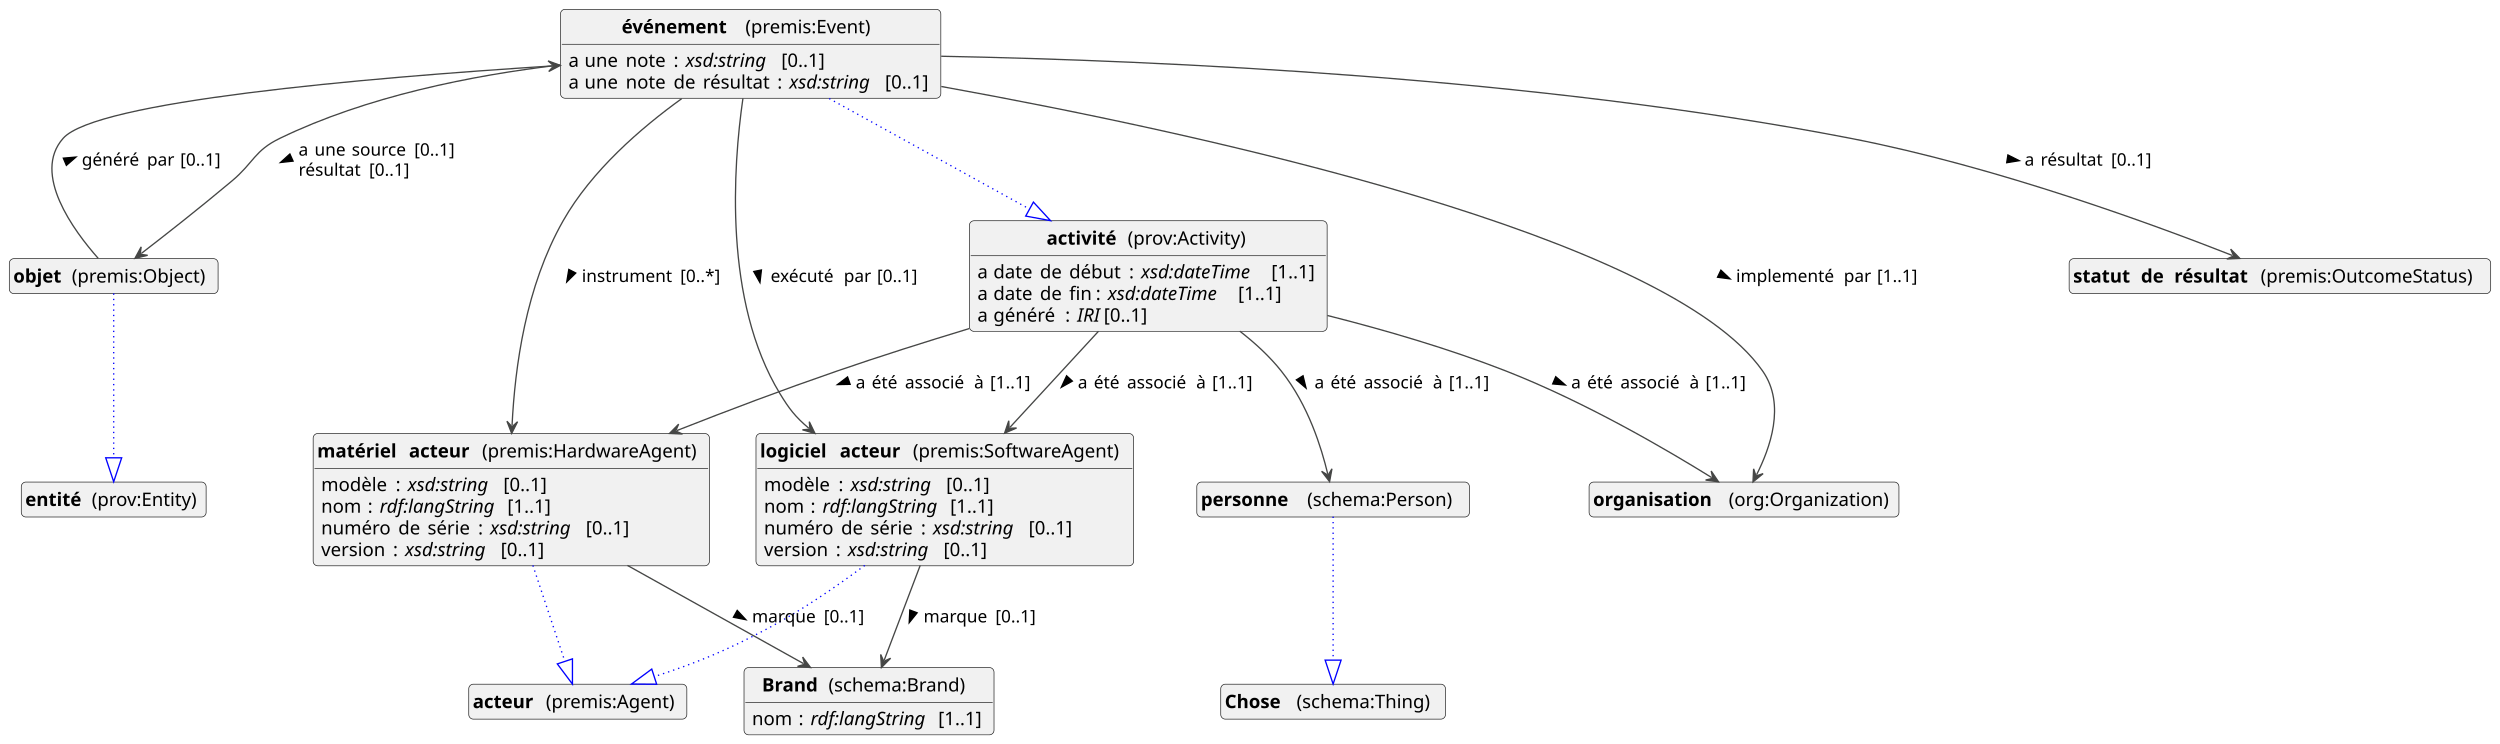
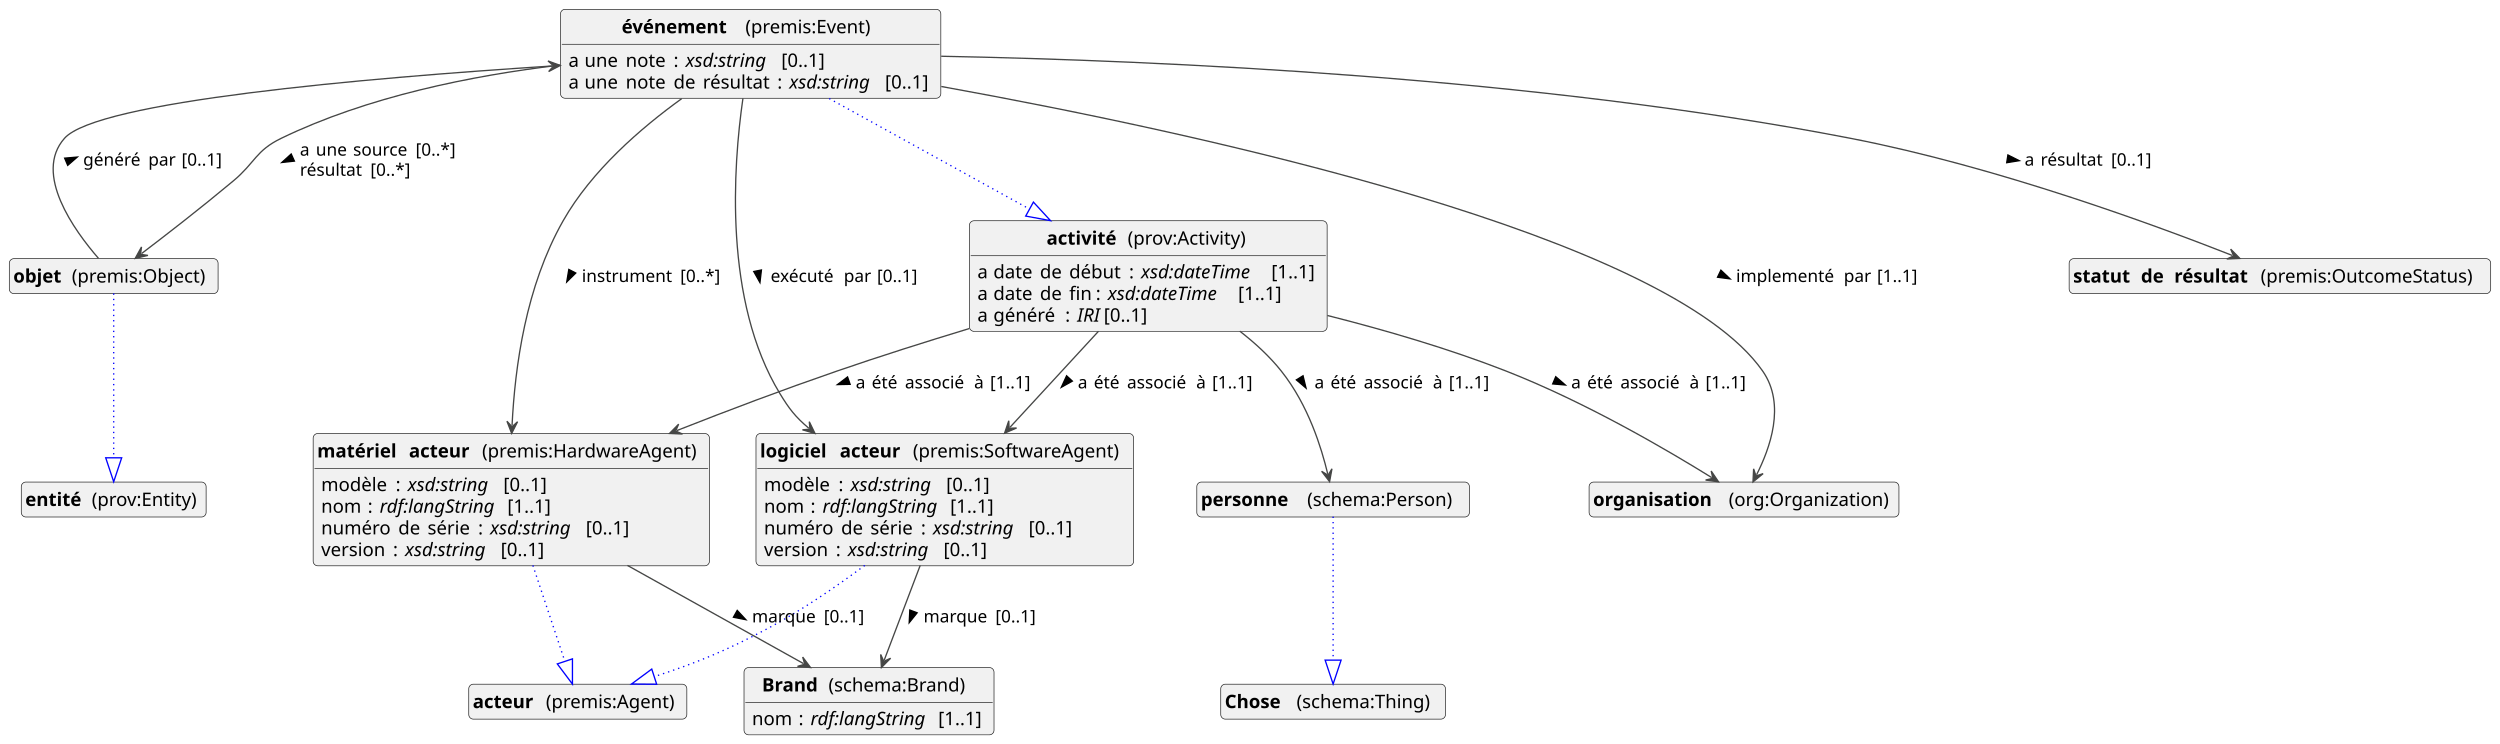
<svg xmlns="http://www.w3.org/2000/svg" xmlns:xlink="http://www.w3.org/1999/xlink" contentStyleType="text/css" height="559px" preserveAspectRatio="none" style="width:1880px;height:559px;background:#FFFFFF;" version="1.1" viewBox="0 0 1880 559" width="1880px" zoomAndPan="magnify">
  <defs />
  <g>
    <a href="#schema%3ABrand" target="_top" title="#schema%3ABrand" xlink:actuate="onRequest" xlink:href="#schema%3ABrand" xlink:show="new" xlink:title="#schema%3ABrand" xlink:type="simple">
      <g id="elem_schema_Brand">
        <rect codeLine="15" fill="#F1F1F1" height="50.594" id="schema_Brand" rx="3.5" ry="3.5" style="stroke:#181818;stroke-width:0.5;" width="188" x="559.5" y="502" />
        <text fill="#000000" font-family="sans-serif" font-size="14" font-weight="bold" lengthAdjust="spacing" textLength="46" x="573" y="519.995">Brand</text>
        <text fill="#000000" font-family="sans-serif" font-size="14" lengthAdjust="spacing" textLength="4" x="619" y="519.995"> </text>
        <text fill="#000000" font-family="sans-serif" font-size="14" lengthAdjust="spacing" textLength="111" x="623" y="519.995">(schema:Brand)</text>
        <line style="stroke:#181818;stroke-width:0.5;" x1="560.5" x2="746.5" y1="528.297" y2="528.297" />
        <text fill="#000000" font-family="sans-serif" font-size="14" lengthAdjust="spacing" textLength="31" x="565.5" y="545.292">nom</text>
        <text fill="#000000" font-family="sans-serif" font-size="14" lengthAdjust="spacing" textLength="4" x="596.5" y="545.292"> </text>
        <text fill="#000000" font-family="sans-serif" font-size="14" lengthAdjust="spacing" textLength="5" x="600.5" y="545.292">:</text>
        <text fill="#000000" font-family="sans-serif" font-size="14" lengthAdjust="spacing" textLength="4" x="605.5" y="545.292"> </text>
        <text fill="#000000" font-family="sans-serif" font-size="14" font-style="italic" lengthAdjust="spacing" textLength="92" x="609.5" y="545.292">rdf:langString</text>
        <text fill="#000000" font-family="sans-serif" font-size="14" lengthAdjust="spacing" textLength="4" x="701.5" y="545.292"> </text>
        <text fill="#000000" font-family="sans-serif" font-size="14" lengthAdjust="spacing" textLength="36" x="705.5" y="545.292">[1..1]</text>
      </g>
    </a>
    <a href="#prov%3AActivity" target="_top" title="#prov%3AActivity" xlink:actuate="onRequest" xlink:href="#prov%3AActivity" xlink:show="new" xlink:title="#prov%3AActivity" xlink:type="simple">
      <g id="elem_prov_Activity">
        <rect codeLine="28" fill="#F1F1F1" height="83.188" id="prov_Activity" rx="3.5" ry="3.5" style="stroke:#181818;stroke-width:0.5;" width="269" x="729" y="166" />
        <text fill="#000000" font-family="sans-serif" font-size="14" font-weight="bold" lengthAdjust="spacing" textLength="57" x="787" y="183.995">activité</text>
        <text fill="#000000" font-family="sans-serif" font-size="14" lengthAdjust="spacing" textLength="4" x="844" y="183.995"> </text>
        <text fill="#000000" font-family="sans-serif" font-size="14" lengthAdjust="spacing" textLength="92" x="848" y="183.995">(prov:Activity)</text>
        <line style="stroke:#181818;stroke-width:0.5;" x1="730" x2="997" y1="192.297" y2="192.297" />
        <text fill="#000000" font-family="sans-serif" font-size="14" lengthAdjust="spacing" textLength="8" x="735" y="209.292">a</text>
        <text fill="#000000" font-family="sans-serif" font-size="14" lengthAdjust="spacing" textLength="4" x="743" y="209.292"> </text>
        <text fill="#000000" font-family="sans-serif" font-size="14" lengthAdjust="spacing" textLength="31" x="747" y="209.292">date</text>
        <text fill="#000000" font-family="sans-serif" font-size="14" lengthAdjust="spacing" textLength="4" x="778" y="209.292"> </text>
        <text fill="#000000" font-family="sans-serif" font-size="14" lengthAdjust="spacing" textLength="18" x="782" y="209.292">de</text>
        <text fill="#000000" font-family="sans-serif" font-size="14" lengthAdjust="spacing" textLength="4" x="800" y="209.292"> </text>
        <text fill="#000000" font-family="sans-serif" font-size="14" lengthAdjust="spacing" textLength="41" x="804" y="209.292">début</text>
        <text fill="#000000" font-family="sans-serif" font-size="14" lengthAdjust="spacing" textLength="4" x="845" y="209.292"> </text>
        <text fill="#000000" font-family="sans-serif" font-size="14" lengthAdjust="spacing" textLength="5" x="849" y="209.292">:</text>
        <text fill="#000000" font-family="sans-serif" font-size="14" lengthAdjust="spacing" textLength="4" x="854" y="209.292"> </text>
        <text fill="#000000" font-family="sans-serif" font-size="14" font-style="italic" lengthAdjust="spacing" textLength="94" x="858" y="209.292">xsd:dateTime</text>
        <text fill="#000000" font-family="sans-serif" font-size="14" lengthAdjust="spacing" textLength="4" x="952" y="209.292"> </text>
        <text fill="#000000" font-family="sans-serif" font-size="14" lengthAdjust="spacing" textLength="36" x="956" y="209.292">[1..1]</text>
        <text fill="#000000" font-family="sans-serif" font-size="14" lengthAdjust="spacing" textLength="8" x="735" y="225.589">a</text>
        <text fill="#000000" font-family="sans-serif" font-size="14" lengthAdjust="spacing" textLength="4" x="743" y="225.589"> </text>
        <text fill="#000000" font-family="sans-serif" font-size="14" lengthAdjust="spacing" textLength="31" x="747" y="225.589">date</text>
        <text fill="#000000" font-family="sans-serif" font-size="14" lengthAdjust="spacing" textLength="4" x="778" y="225.589"> </text>
        <text fill="#000000" font-family="sans-serif" font-size="14" lengthAdjust="spacing" textLength="18" x="782" y="225.589">de</text>
        <text fill="#000000" font-family="sans-serif" font-size="14" lengthAdjust="spacing" textLength="4" x="800" y="225.589"> </text>
        <text fill="#000000" font-family="sans-serif" font-size="14" lengthAdjust="spacing" textLength="16" x="804" y="225.589">fin</text>
        <text fill="#000000" font-family="sans-serif" font-size="14" lengthAdjust="spacing" textLength="4" x="820" y="225.589"> </text>
        <text fill="#000000" font-family="sans-serif" font-size="14" lengthAdjust="spacing" textLength="5" x="824" y="225.589">:</text>
        <text fill="#000000" font-family="sans-serif" font-size="14" lengthAdjust="spacing" textLength="4" x="829" y="225.589"> </text>
        <text fill="#000000" font-family="sans-serif" font-size="14" font-style="italic" lengthAdjust="spacing" textLength="94" x="833" y="225.589">xsd:dateTime</text>
        <text fill="#000000" font-family="sans-serif" font-size="14" lengthAdjust="spacing" textLength="4" x="927" y="225.589"> </text>
        <text fill="#000000" font-family="sans-serif" font-size="14" lengthAdjust="spacing" textLength="36" x="931" y="225.589">[1..1]</text>
        <text fill="#000000" font-family="sans-serif" font-size="14" lengthAdjust="spacing" textLength="8" x="735" y="241.886">a</text>
        <text fill="#000000" font-family="sans-serif" font-size="14" lengthAdjust="spacing" textLength="4" x="743" y="241.886"> </text>
        <text fill="#000000" font-family="sans-serif" font-size="14" lengthAdjust="spacing" textLength="50" x="747" y="241.886">généré</text>
        <text fill="#000000" font-family="sans-serif" font-size="14" lengthAdjust="spacing" textLength="4" x="797" y="241.886"> </text>
        <text fill="#000000" font-family="sans-serif" font-size="14" lengthAdjust="spacing" textLength="5" x="801" y="241.886">:</text>
        <text fill="#000000" font-family="sans-serif" font-size="14" lengthAdjust="spacing" textLength="4" x="806" y="241.886"> </text>
        <text fill="#000000" font-family="sans-serif" font-size="14" font-style="italic" lengthAdjust="spacing" textLength="16" x="810" y="241.886">IRI</text>
        <text fill="#000000" font-family="sans-serif" font-size="14" lengthAdjust="spacing" textLength="4" x="826" y="241.886"> </text>
        <text fill="#000000" font-family="sans-serif" font-size="14" lengthAdjust="spacing" textLength="36" x="830" y="241.886">[0..1]</text>
      </g>
    </a>
    <a href="#premis%3ASoftwareAgent" target="_top" title="#premis%3ASoftwareAgent" xlink:actuate="onRequest" xlink:href="#premis%3ASoftwareAgent" xlink:show="new" xlink:title="#premis%3ASoftwareAgent" xlink:type="simple">
      <g id="elem_premis_SoftwareAgent">
        <rect codeLine="17" fill="#F1F1F1" height="99.484" id="premis_SoftwareAgent" rx="3.5" ry="3.5" style="stroke:#181818;stroke-width:0.5;" width="284" x="568.5" y="326" />
        <text fill="#000000" font-family="sans-serif" font-size="14" font-weight="bold" lengthAdjust="spacing" textLength="55" x="571.5" y="343.995">logiciel</text>
        <text fill="#000000" font-family="sans-serif" font-size="14" font-weight="bold" lengthAdjust="spacing" textLength="5" x="626.5" y="343.995"> </text>
        <text fill="#000000" font-family="sans-serif" font-size="14" font-weight="bold" lengthAdjust="spacing" textLength="51" x="631.5" y="343.995">acteur</text>
        <text fill="#000000" font-family="sans-serif" font-size="14" lengthAdjust="spacing" textLength="4" x="682.5" y="343.995"> </text>
        <text fill="#000000" font-family="sans-serif" font-size="14" lengthAdjust="spacing" textLength="163" x="686.5" y="343.995">(premis:SoftwareAgent)</text>
        <line style="stroke:#181818;stroke-width:0.5;" x1="569.5" x2="851.5" y1="352.297" y2="352.297" />
        <text fill="#000000" font-family="sans-serif" font-size="14" lengthAdjust="spacing" textLength="52" x="574.5" y="369.292">modèle</text>
        <text fill="#000000" font-family="sans-serif" font-size="14" lengthAdjust="spacing" textLength="4" x="626.5" y="369.292"> </text>
        <text fill="#000000" font-family="sans-serif" font-size="14" lengthAdjust="spacing" textLength="5" x="630.5" y="369.292">:</text>
        <text fill="#000000" font-family="sans-serif" font-size="14" lengthAdjust="spacing" textLength="4" x="635.5" y="369.292"> </text>
        <text fill="#000000" font-family="sans-serif" font-size="14" font-style="italic" lengthAdjust="spacing" textLength="68" x="639.5" y="369.292">xsd:string</text>
        <text fill="#000000" font-family="sans-serif" font-size="14" lengthAdjust="spacing" textLength="4" x="707.5" y="369.292"> </text>
        <text fill="#000000" font-family="sans-serif" font-size="14" lengthAdjust="spacing" textLength="36" x="711.5" y="369.292">[0..1]</text>
        <text fill="#000000" font-family="sans-serif" font-size="14" lengthAdjust="spacing" textLength="31" x="574.5" y="385.589">nom</text>
        <text fill="#000000" font-family="sans-serif" font-size="14" lengthAdjust="spacing" textLength="4" x="605.5" y="385.589"> </text>
        <text fill="#000000" font-family="sans-serif" font-size="14" lengthAdjust="spacing" textLength="5" x="609.5" y="385.589">:</text>
        <text fill="#000000" font-family="sans-serif" font-size="14" lengthAdjust="spacing" textLength="4" x="614.5" y="385.589"> </text>
        <text fill="#000000" font-family="sans-serif" font-size="14" font-style="italic" lengthAdjust="spacing" textLength="92" x="618.5" y="385.589">rdf:langString</text>
        <text fill="#000000" font-family="sans-serif" font-size="14" lengthAdjust="spacing" textLength="4" x="710.5" y="385.589"> </text>
        <text fill="#000000" font-family="sans-serif" font-size="14" lengthAdjust="spacing" textLength="36" x="714.5" y="385.589">[1..1]</text>
        <text fill="#000000" font-family="sans-serif" font-size="14" lengthAdjust="spacing" textLength="54" x="574.5" y="401.886">numéro</text>
        <text fill="#000000" font-family="sans-serif" font-size="14" lengthAdjust="spacing" textLength="4" x="628.5" y="401.886"> </text>
        <text fill="#000000" font-family="sans-serif" font-size="14" lengthAdjust="spacing" textLength="18" x="632.5" y="401.886">de</text>
        <text fill="#000000" font-family="sans-serif" font-size="14" lengthAdjust="spacing" textLength="4" x="650.5" y="401.886"> </text>
        <text fill="#000000" font-family="sans-serif" font-size="14" lengthAdjust="spacing" textLength="34" x="654.5" y="401.886">série</text>
        <text fill="#000000" font-family="sans-serif" font-size="14" lengthAdjust="spacing" textLength="4" x="688.5" y="401.886"> </text>
        <text fill="#000000" font-family="sans-serif" font-size="14" lengthAdjust="spacing" textLength="5" x="692.5" y="401.886">:</text>
        <text fill="#000000" font-family="sans-serif" font-size="14" lengthAdjust="spacing" textLength="4" x="697.5" y="401.886"> </text>
        <text fill="#000000" font-family="sans-serif" font-size="14" font-style="italic" lengthAdjust="spacing" textLength="68" x="701.5" y="401.886">xsd:string</text>
        <text fill="#000000" font-family="sans-serif" font-size="14" lengthAdjust="spacing" textLength="4" x="769.5" y="401.886"> </text>
        <text fill="#000000" font-family="sans-serif" font-size="14" lengthAdjust="spacing" textLength="36" x="773.5" y="401.886">[0..1]</text>
        <text fill="#000000" font-family="sans-serif" font-size="14" lengthAdjust="spacing" textLength="50" x="574.5" y="418.183">version</text>
        <text fill="#000000" font-family="sans-serif" font-size="14" lengthAdjust="spacing" textLength="4" x="624.5" y="418.183"> </text>
        <text fill="#000000" font-family="sans-serif" font-size="14" lengthAdjust="spacing" textLength="5" x="628.5" y="418.183">:</text>
        <text fill="#000000" font-family="sans-serif" font-size="14" lengthAdjust="spacing" textLength="4" x="633.5" y="418.183"> </text>
        <text fill="#000000" font-family="sans-serif" font-size="14" font-style="italic" lengthAdjust="spacing" textLength="68" x="637.5" y="418.183">xsd:string</text>
        <text fill="#000000" font-family="sans-serif" font-size="14" lengthAdjust="spacing" textLength="4" x="705.5" y="418.183"> </text>
        <text fill="#000000" font-family="sans-serif" font-size="14" lengthAdjust="spacing" textLength="36" x="709.5" y="418.183">[0..1]</text>
      </g>
    </a>
    <a href="#premis%3AAgent" target="_top" title="#premis%3AAgent" xlink:actuate="onRequest" xlink:href="#premis%3AAgent" xlink:show="new" xlink:title="#premis%3AAgent" xlink:type="simple">
      <g id="elem_premis_Agent">
        <rect codeLine="20" fill="#F1F1F1" height="26.297" id="premis_Agent" rx="3.5" ry="3.5" style="stroke:#181818;stroke-width:0.5;" width="164" x="352.5" y="514.5" />
        <text fill="#000000" font-family="sans-serif" font-size="14" font-weight="bold" lengthAdjust="spacing" textLength="51" x="355.5" y="532.495">acteur</text>
        <text fill="#000000" font-family="sans-serif" font-size="14" lengthAdjust="spacing" textLength="4" x="406.5" y="532.495"> </text>
        <text fill="#000000" font-family="sans-serif" font-size="14" lengthAdjust="spacing" textLength="103" x="410.5" y="532.495">(premis:Agent)</text>
      </g>
    </a>
    <a href="#premis%3AHardwareAgent" target="_top" title="#premis%3AHardwareAgent" xlink:actuate="onRequest" xlink:href="#premis%3AHardwareAgent" xlink:show="new" xlink:title="#premis%3AHardwareAgent" xlink:type="simple">
      <g id="elem_premis_HardwareAgent">
        <rect codeLine="19" fill="#F1F1F1" height="99.484" id="premis_HardwareAgent" rx="3.5" ry="3.5" style="stroke:#181818;stroke-width:0.5;" width="298" x="235.5" y="326" />
        <text fill="#000000" font-family="sans-serif" font-size="14" font-weight="bold" lengthAdjust="spacing" textLength="64" x="238.5" y="343.995">matériel</text>
        <text fill="#000000" font-family="sans-serif" font-size="14" font-weight="bold" lengthAdjust="spacing" textLength="5" x="302.5" y="343.995"> </text>
        <text fill="#000000" font-family="sans-serif" font-size="14" font-weight="bold" lengthAdjust="spacing" textLength="51" x="307.5" y="343.995">acteur</text>
        <text fill="#000000" font-family="sans-serif" font-size="14" lengthAdjust="spacing" textLength="4" x="358.5" y="343.995"> </text>
        <text fill="#000000" font-family="sans-serif" font-size="14" lengthAdjust="spacing" textLength="168" x="362.5" y="343.995">(premis:HardwareAgent)</text>
        <line style="stroke:#181818;stroke-width:0.5;" x1="236.5" x2="532.5" y1="352.297" y2="352.297" />
        <text fill="#000000" font-family="sans-serif" font-size="14" lengthAdjust="spacing" textLength="52" x="241.5" y="369.292">modèle</text>
        <text fill="#000000" font-family="sans-serif" font-size="14" lengthAdjust="spacing" textLength="4" x="293.5" y="369.292"> </text>
        <text fill="#000000" font-family="sans-serif" font-size="14" lengthAdjust="spacing" textLength="5" x="297.5" y="369.292">:</text>
        <text fill="#000000" font-family="sans-serif" font-size="14" lengthAdjust="spacing" textLength="4" x="302.5" y="369.292"> </text>
        <text fill="#000000" font-family="sans-serif" font-size="14" font-style="italic" lengthAdjust="spacing" textLength="68" x="306.5" y="369.292">xsd:string</text>
        <text fill="#000000" font-family="sans-serif" font-size="14" lengthAdjust="spacing" textLength="4" x="374.5" y="369.292"> </text>
        <text fill="#000000" font-family="sans-serif" font-size="14" lengthAdjust="spacing" textLength="36" x="378.5" y="369.292">[0..1]</text>
        <text fill="#000000" font-family="sans-serif" font-size="14" lengthAdjust="spacing" textLength="31" x="241.5" y="385.589">nom</text>
        <text fill="#000000" font-family="sans-serif" font-size="14" lengthAdjust="spacing" textLength="4" x="272.5" y="385.589"> </text>
        <text fill="#000000" font-family="sans-serif" font-size="14" lengthAdjust="spacing" textLength="5" x="276.5" y="385.589">:</text>
        <text fill="#000000" font-family="sans-serif" font-size="14" lengthAdjust="spacing" textLength="4" x="281.5" y="385.589"> </text>
        <text fill="#000000" font-family="sans-serif" font-size="14" font-style="italic" lengthAdjust="spacing" textLength="92" x="285.5" y="385.589">rdf:langString</text>
        <text fill="#000000" font-family="sans-serif" font-size="14" lengthAdjust="spacing" textLength="4" x="377.5" y="385.589"> </text>
        <text fill="#000000" font-family="sans-serif" font-size="14" lengthAdjust="spacing" textLength="36" x="381.5" y="385.589">[1..1]</text>
        <text fill="#000000" font-family="sans-serif" font-size="14" lengthAdjust="spacing" textLength="54" x="241.5" y="401.886">numéro</text>
        <text fill="#000000" font-family="sans-serif" font-size="14" lengthAdjust="spacing" textLength="4" x="295.5" y="401.886"> </text>
        <text fill="#000000" font-family="sans-serif" font-size="14" lengthAdjust="spacing" textLength="18" x="299.5" y="401.886">de</text>
        <text fill="#000000" font-family="sans-serif" font-size="14" lengthAdjust="spacing" textLength="4" x="317.5" y="401.886"> </text>
        <text fill="#000000" font-family="sans-serif" font-size="14" lengthAdjust="spacing" textLength="34" x="321.5" y="401.886">série</text>
        <text fill="#000000" font-family="sans-serif" font-size="14" lengthAdjust="spacing" textLength="4" x="355.5" y="401.886"> </text>
        <text fill="#000000" font-family="sans-serif" font-size="14" lengthAdjust="spacing" textLength="5" x="359.5" y="401.886">:</text>
        <text fill="#000000" font-family="sans-serif" font-size="14" lengthAdjust="spacing" textLength="4" x="364.5" y="401.886"> </text>
        <text fill="#000000" font-family="sans-serif" font-size="14" font-style="italic" lengthAdjust="spacing" textLength="68" x="368.5" y="401.886">xsd:string</text>
        <text fill="#000000" font-family="sans-serif" font-size="14" lengthAdjust="spacing" textLength="4" x="436.5" y="401.886"> </text>
        <text fill="#000000" font-family="sans-serif" font-size="14" lengthAdjust="spacing" textLength="36" x="440.5" y="401.886">[0..1]</text>
        <text fill="#000000" font-family="sans-serif" font-size="14" lengthAdjust="spacing" textLength="50" x="241.5" y="418.183">version</text>
        <text fill="#000000" font-family="sans-serif" font-size="14" lengthAdjust="spacing" textLength="4" x="291.5" y="418.183"> </text>
        <text fill="#000000" font-family="sans-serif" font-size="14" lengthAdjust="spacing" textLength="5" x="295.5" y="418.183">:</text>
        <text fill="#000000" font-family="sans-serif" font-size="14" lengthAdjust="spacing" textLength="4" x="300.5" y="418.183"> </text>
        <text fill="#000000" font-family="sans-serif" font-size="14" font-style="italic" lengthAdjust="spacing" textLength="68" x="304.5" y="418.183">xsd:string</text>
        <text fill="#000000" font-family="sans-serif" font-size="14" lengthAdjust="spacing" textLength="4" x="372.5" y="418.183"> </text>
        <text fill="#000000" font-family="sans-serif" font-size="14" lengthAdjust="spacing" textLength="36" x="376.5" y="418.183">[0..1]</text>
      </g>
    </a>
    <a href="#premis%3AObject" target="_top" title="#premis%3AObject" xlink:actuate="onRequest" xlink:href="#premis%3AObject" xlink:show="new" xlink:title="#premis%3AObject" xlink:type="simple">
      <g id="elem_premis_Object">
        <rect codeLine="21" fill="#F1F1F1" height="26.297" id="premis_Object" rx="3.5" ry="3.5" style="stroke:#181818;stroke-width:0.5;" width="157" x="7" y="194.5" />
        <text fill="#000000" font-family="sans-serif" font-size="14" font-weight="bold" lengthAdjust="spacing" textLength="40" x="10" y="212.495">objet</text>
        <text fill="#000000" font-family="sans-serif" font-size="14" lengthAdjust="spacing" textLength="4" x="50" y="212.495"> </text>
        <text fill="#000000" font-family="sans-serif" font-size="14" lengthAdjust="spacing" textLength="107" x="54" y="212.495">(premis:Object)</text>
      </g>
    </a>
    <a href="#prov%3AEntity" target="_top" title="#prov%3AEntity" xlink:actuate="onRequest" xlink:href="#prov%3AEntity" xlink:show="new" xlink:title="#prov%3AEntity" xlink:type="simple">
      <g id="elem_prov_Entity">
        <rect codeLine="22" fill="#F1F1F1" height="26.297" id="prov_Entity" rx="3.5" ry="3.5" style="stroke:#181818;stroke-width:0.5;" width="139" x="16" y="362.5" />
        <text fill="#000000" font-family="sans-serif" font-size="14" font-weight="bold" lengthAdjust="spacing" textLength="46" x="19" y="380.495">entité</text>
        <text fill="#000000" font-family="sans-serif" font-size="14" lengthAdjust="spacing" textLength="4" x="65" y="380.495"> </text>
        <text fill="#000000" font-family="sans-serif" font-size="14" lengthAdjust="spacing" textLength="83" x="69" y="380.495">(prov:Entity)</text>
      </g>
    </a>
    <a href="../../organizations/fr#org%3AOrganization" target="_top" title="../../organizations/fr#org%3AOrganization" xlink:actuate="onRequest" xlink:href="../../organizations/fr#org%3AOrganization" xlink:show="new" xlink:title="../../organizations/fr#org%3AOrganization" xlink:type="simple">
      <g id="elem_org_Organization">
        <rect codeLine="23" fill="#F1F1F1" height="26.297" id="org_Organization" rx="3.5" ry="3.5" style="stroke:#181818;stroke-width:0.5;" width="233" x="1195" y="362.5" />
        <text fill="#000000" font-family="sans-serif" font-size="14" font-weight="bold" lengthAdjust="spacing" textLength="98" x="1198" y="380.495">organisation</text>
        <text fill="#000000" font-family="sans-serif" font-size="14" lengthAdjust="spacing" textLength="4" x="1296" y="380.495"> </text>
        <text fill="#000000" font-family="sans-serif" font-size="14" lengthAdjust="spacing" textLength="125" x="1300" y="380.495">(org:Organization)</text>
      </g>
    </a>
    <a href="../../organizations/fr#schema%3APerson" target="_top" title="../../organizations/fr#schema%3APerson" xlink:actuate="onRequest" xlink:href="../../organizations/fr#schema%3APerson" xlink:show="new" xlink:title="../../organizations/fr#schema%3APerson" xlink:type="simple">
      <g id="elem_schema_Person">
        <rect codeLine="24" fill="#F1F1F1" height="26.297" id="schema_Person" rx="3.5" ry="3.5" style="stroke:#181818;stroke-width:0.5;" width="205" x="900" y="362.5" />
        <text fill="#000000" font-family="sans-serif" font-size="14" font-weight="bold" lengthAdjust="spacing" textLength="76" x="903" y="380.495">personne</text>
        <text fill="#000000" font-family="sans-serif" font-size="14" lengthAdjust="spacing" textLength="4" x="979" y="380.495"> </text>
        <text fill="#000000" font-family="sans-serif" font-size="14" lengthAdjust="spacing" textLength="119" x="983" y="380.495">(schema:Person)</text>
      </g>
    </a>
    <a href="#schema%3AThing" target="_top" title="#schema%3AThing" xlink:actuate="onRequest" xlink:href="#schema%3AThing" xlink:show="new" xlink:title="#schema%3AThing" xlink:type="simple">
      <g id="elem_schema_Thing">
        <rect codeLine="25" fill="#F1F1F1" height="26.297" id="schema_Thing" rx="3.5" ry="3.5" style="stroke:#181818;stroke-width:0.5;" width="169" x="918" y="514.5" />
        <text fill="#000000" font-family="sans-serif" font-size="14" font-weight="bold" lengthAdjust="spacing" textLength="50" x="921" y="532.495">Chose</text>
        <text fill="#000000" font-family="sans-serif" font-size="14" lengthAdjust="spacing" textLength="4" x="971" y="532.495"> </text>
        <text fill="#000000" font-family="sans-serif" font-size="14" lengthAdjust="spacing" textLength="109" x="975" y="532.495">(schema:Thing)</text>
      </g>
    </a>
    <a href="#premis%3AOutcomeStatus" target="_top" title="#premis%3AOutcomeStatus" xlink:actuate="onRequest" xlink:href="#premis%3AOutcomeStatus" xlink:show="new" xlink:title="#premis%3AOutcomeStatus" xlink:type="simple">
      <g id="elem_premis_OutcomeStatus">
        <rect codeLine="26" fill="#F1F1F1" height="26.297" id="premis_OutcomeStatus" rx="3.5" ry="3.5" style="stroke:#181818;stroke-width:0.5;" width="317" x="1556" y="194.5" />
        <text fill="#000000" font-family="sans-serif" font-size="14" font-weight="bold" lengthAdjust="spacing" textLength="46" x="1559" y="212.495">statut</text>
        <text fill="#000000" font-family="sans-serif" font-size="14" font-weight="bold" lengthAdjust="spacing" textLength="5" x="1605" y="212.495"> </text>
        <text fill="#000000" font-family="sans-serif" font-size="14" font-weight="bold" lengthAdjust="spacing" textLength="20" x="1610" y="212.495">de</text>
        <text fill="#000000" font-family="sans-serif" font-size="14" font-weight="bold" lengthAdjust="spacing" textLength="5" x="1630" y="212.495"> </text>
        <text fill="#000000" font-family="sans-serif" font-size="14" font-weight="bold" lengthAdjust="spacing" textLength="61" x="1635" y="212.495">résultat</text>
        <text fill="#000000" font-family="sans-serif" font-size="14" lengthAdjust="spacing" textLength="4" x="1696" y="212.495"> </text>
        <text fill="#000000" font-family="sans-serif" font-size="14" lengthAdjust="spacing" textLength="170" x="1700" y="212.495">(premis:OutcomeStatus)</text>
      </g>
    </a>
    <a href="#premis%3AEvent" target="_top" title="#premis%3AEvent" xlink:actuate="onRequest" xlink:href="#premis%3AEvent" xlink:show="new" xlink:title="#premis%3AEvent" xlink:type="simple">
      <g id="elem_premis_Event">
        <rect codeLine="27" fill="#F1F1F1" height="66.891" id="premis_Event" rx="3.5" ry="3.5" style="stroke:#181818;stroke-width:0.5;" width="286" x="421.5" y="7" />
        <text fill="#000000" font-family="sans-serif" font-size="14" font-weight="bold" lengthAdjust="spacing" textLength="89" x="467.5" y="24.995">événement</text>
        <text fill="#000000" font-family="sans-serif" font-size="14" lengthAdjust="spacing" textLength="4" x="556.5" y="24.995"> </text>
        <text fill="#000000" font-family="sans-serif" font-size="14" lengthAdjust="spacing" textLength="101" x="560.5" y="24.995">(premis:Event)</text>
        <line style="stroke:#181818;stroke-width:0.5;" x1="422.5" x2="706.5" y1="33.297" y2="33.297" />
        <text fill="#000000" font-family="sans-serif" font-size="14" lengthAdjust="spacing" textLength="8" x="427.5" y="50.292">a</text>
        <text fill="#000000" font-family="sans-serif" font-size="14" lengthAdjust="spacing" textLength="4" x="435.5" y="50.292"> </text>
        <text fill="#000000" font-family="sans-serif" font-size="14" lengthAdjust="spacing" textLength="27" x="439.5" y="50.292">une</text>
        <text fill="#000000" font-family="sans-serif" font-size="14" lengthAdjust="spacing" textLength="4" x="466.5" y="50.292"> </text>
        <text fill="#000000" font-family="sans-serif" font-size="14" lengthAdjust="spacing" textLength="32" x="470.5" y="50.292">note</text>
        <text fill="#000000" font-family="sans-serif" font-size="14" lengthAdjust="spacing" textLength="4" x="502.5" y="50.292"> </text>
        <text fill="#000000" font-family="sans-serif" font-size="14" lengthAdjust="spacing" textLength="5" x="506.5" y="50.292">:</text>
        <text fill="#000000" font-family="sans-serif" font-size="14" lengthAdjust="spacing" textLength="4" x="511.5" y="50.292"> </text>
        <text fill="#000000" font-family="sans-serif" font-size="14" font-style="italic" lengthAdjust="spacing" textLength="68" x="515.5" y="50.292">xsd:string</text>
        <text fill="#000000" font-family="sans-serif" font-size="14" lengthAdjust="spacing" textLength="4" x="583.5" y="50.292"> </text>
        <text fill="#000000" font-family="sans-serif" font-size="14" lengthAdjust="spacing" textLength="36" x="587.5" y="50.292">[0..1]</text>
        <text fill="#000000" font-family="sans-serif" font-size="14" lengthAdjust="spacing" textLength="8" x="427.5" y="66.589">a</text>
        <text fill="#000000" font-family="sans-serif" font-size="14" lengthAdjust="spacing" textLength="4" x="435.5" y="66.589"> </text>
        <text fill="#000000" font-family="sans-serif" font-size="14" lengthAdjust="spacing" textLength="27" x="439.5" y="66.589">une</text>
        <text fill="#000000" font-family="sans-serif" font-size="14" lengthAdjust="spacing" textLength="4" x="466.5" y="66.589"> </text>
        <text fill="#000000" font-family="sans-serif" font-size="14" lengthAdjust="spacing" textLength="32" x="470.5" y="66.589">note</text>
        <text fill="#000000" font-family="sans-serif" font-size="14" lengthAdjust="spacing" textLength="4" x="502.5" y="66.589"> </text>
        <text fill="#000000" font-family="sans-serif" font-size="14" lengthAdjust="spacing" textLength="18" x="506.5" y="66.589">de</text>
        <text fill="#000000" font-family="sans-serif" font-size="14" lengthAdjust="spacing" textLength="4" x="524.5" y="66.589"> </text>
        <text fill="#000000" font-family="sans-serif" font-size="14" lengthAdjust="spacing" textLength="52" x="528.5" y="66.589">résultat</text>
        <text fill="#000000" font-family="sans-serif" font-size="14" lengthAdjust="spacing" textLength="4" x="580.5" y="66.589"> </text>
        <text fill="#000000" font-family="sans-serif" font-size="14" lengthAdjust="spacing" textLength="5" x="584.5" y="66.589">:</text>
        <text fill="#000000" font-family="sans-serif" font-size="14" lengthAdjust="spacing" textLength="4" x="589.5" y="66.589"> </text>
        <text fill="#000000" font-family="sans-serif" font-size="14" font-style="italic" lengthAdjust="spacing" textLength="68" x="593.5" y="66.589">xsd:string</text>
        <text fill="#000000" font-family="sans-serif" font-size="14" lengthAdjust="spacing" textLength="4" x="661.5" y="66.589"> </text>
        <text fill="#000000" font-family="sans-serif" font-size="14" lengthAdjust="spacing" textLength="36" x="665.5" y="66.589">[0..1]</text>
      </g>
    </a>
    <g id="link_prov_Activity_org_Organization">
      <path codeLine="39" d="M998.19,237.24 C1041.74,248.26 1089.79,262.28 1132.5,279 C1193.5,302.89 1255.252,339.316 1287.252,359.176 " fill="none" id="prov_Activity-to-org_Organization" style="stroke:#454645;stroke-width:1.0;" />
      <polygon fill="#454645" points="1292.35,362.34,1286.812,354.195,1288.102,359.703,1282.594,360.993,1292.35,362.34" style="stroke:#454645;stroke-width:1.0;" />
      <polygon fill="#000000" points="1177.107,289.51,1169.915,283.286,1167.631,288.702,1177.107,289.51" style="stroke:#000000;stroke-width:1.0;" />
      <text fill="#000000" font-family="sans-serif" font-size="13" lengthAdjust="spacing" textLength="8" x="1181.5" y="292.067">a</text>
      <text fill="#000000" font-family="sans-serif" font-size="13" lengthAdjust="spacing" textLength="4" x="1189.5" y="292.067"> </text>
      <text fill="#000000" font-family="sans-serif" font-size="13" lengthAdjust="spacing" textLength="21" x="1193.5" y="292.067">été</text>
      <text fill="#000000" font-family="sans-serif" font-size="13" lengthAdjust="spacing" textLength="4" x="1214.5" y="292.067"> </text>
      <text fill="#000000" font-family="sans-serif" font-size="13" lengthAdjust="spacing" textLength="48" x="1218.5" y="292.067">associé</text>
      <text fill="#000000" font-family="sans-serif" font-size="13" lengthAdjust="spacing" textLength="4" x="1266.5" y="292.067"> </text>
      <text fill="#000000" font-family="sans-serif" font-size="13" lengthAdjust="spacing" textLength="8" x="1270.5" y="292.067">à</text>
      <text fill="#000000" font-family="sans-serif" font-size="13" lengthAdjust="spacing" textLength="4" x="1278.5" y="292.067"> </text>
      <text fill="#000000" font-family="sans-serif" font-size="13" lengthAdjust="spacing" textLength="34" x="1282.5" y="292.067">[1..1]</text>
    </g>
    <g id="link_prov_Activity_premis_HardwareAgent">
      <path codeLine="40" d="M728.96,247.05 C696.25,256.97 661.49,267.97 629.5,279 C588.07,293.29 548.843,308.093 509.013,323.763 " fill="none" id="prov_Activity-to-premis_HardwareAgent" style="stroke:#454645;stroke-width:1.0;" />
      <polygon fill="#454645" points="503.43,325.96,513.27,326.387,508.083,324.13,510.341,318.943,503.43,325.96" style="stroke:#454645;stroke-width:1.0;" />
      <polygon fill="#000000" points="629.779,289.213,639.287,289.009,637.352,283.459,629.779,289.213" style="stroke:#000000;stroke-width:1.0;" />
      <text fill="#000000" font-family="sans-serif" font-size="13" lengthAdjust="spacing" textLength="8" x="643.5" y="292.067">a</text>
      <text fill="#000000" font-family="sans-serif" font-size="13" lengthAdjust="spacing" textLength="4" x="651.5" y="292.067"> </text>
      <text fill="#000000" font-family="sans-serif" font-size="13" lengthAdjust="spacing" textLength="21" x="655.5" y="292.067">été</text>
      <text fill="#000000" font-family="sans-serif" font-size="13" lengthAdjust="spacing" textLength="4" x="676.5" y="292.067"> </text>
      <text fill="#000000" font-family="sans-serif" font-size="13" lengthAdjust="spacing" textLength="48" x="680.5" y="292.067">associé</text>
      <text fill="#000000" font-family="sans-serif" font-size="13" lengthAdjust="spacing" textLength="4" x="728.5" y="292.067"> </text>
      <text fill="#000000" font-family="sans-serif" font-size="13" lengthAdjust="spacing" textLength="8" x="732.5" y="292.067">à</text>
      <text fill="#000000" font-family="sans-serif" font-size="13" lengthAdjust="spacing" textLength="4" x="740.5" y="292.067"> </text>
      <text fill="#000000" font-family="sans-serif" font-size="13" lengthAdjust="spacing" textLength="34" x="744.5" y="292.067">[1..1]</text>
    </g>
    <g id="link_prov_Activity_premis_SoftwareAgent">
      <path codeLine="41" d="M826.07,249.11 C804.75,272.24 781.967,296.969 759.507,321.329 " fill="none" id="prov_Activity-to-premis_SoftwareAgent" style="stroke:#454645;stroke-width:1.0;" />
      <polygon fill="#454645" points="755.44,325.74,764.481,321.835,758.829,322.064,758.6,316.412,755.44,325.74" style="stroke:#454645;stroke-width:1.0;" />
      <polygon fill="#000000" points="798.111,291.243,806.403,286.584,802.08,282.6,798.111,291.243" style="stroke:#000000;stroke-width:1.0;" />
      <text fill="#000000" font-family="sans-serif" font-size="13" lengthAdjust="spacing" textLength="8" x="810.5" y="292.067">a</text>
      <text fill="#000000" font-family="sans-serif" font-size="13" lengthAdjust="spacing" textLength="4" x="818.5" y="292.067"> </text>
      <text fill="#000000" font-family="sans-serif" font-size="13" lengthAdjust="spacing" textLength="21" x="822.5" y="292.067">été</text>
      <text fill="#000000" font-family="sans-serif" font-size="13" lengthAdjust="spacing" textLength="4" x="843.5" y="292.067"> </text>
      <text fill="#000000" font-family="sans-serif" font-size="13" lengthAdjust="spacing" textLength="48" x="847.5" y="292.067">associé</text>
      <text fill="#000000" font-family="sans-serif" font-size="13" lengthAdjust="spacing" textLength="4" x="895.5" y="292.067"> </text>
      <text fill="#000000" font-family="sans-serif" font-size="13" lengthAdjust="spacing" textLength="8" x="899.5" y="292.067">à</text>
      <text fill="#000000" font-family="sans-serif" font-size="13" lengthAdjust="spacing" textLength="4" x="907.5" y="292.067"> </text>
      <text fill="#000000" font-family="sans-serif" font-size="13" lengthAdjust="spacing" textLength="34" x="911.5" y="292.067">[1..1]</text>
    </g>
    <g id="link_prov_Activity_schema_Person">
      <path codeLine="42" d="M932.3,249.03 C943.73,257.88 954.7,267.95 963.5,279 C984.02,304.78 993.787,337.006 998.447,356.376 " fill="none" id="prov_Activity-to-schema_Person" style="stroke:#454645;stroke-width:1.0;" />
      <polygon fill="#454645" points="999.85,362.21,1001.634,352.524,998.681,357.349,993.856,354.395,999.85,362.21" style="stroke:#454645;stroke-width:1.0;" />
      <polygon fill="#000000" points="982.123,291.823,979.88,282.581,974.876,285.664,982.123,291.823" style="stroke:#000000;stroke-width:1.0;" />
      <text fill="#000000" font-family="sans-serif" font-size="13" lengthAdjust="spacing" textLength="8" x="988.5" y="292.067">a</text>
      <text fill="#000000" font-family="sans-serif" font-size="13" lengthAdjust="spacing" textLength="4" x="996.5" y="292.067"> </text>
      <text fill="#000000" font-family="sans-serif" font-size="13" lengthAdjust="spacing" textLength="21" x="1000.5" y="292.067">été</text>
      <text fill="#000000" font-family="sans-serif" font-size="13" lengthAdjust="spacing" textLength="4" x="1021.5" y="292.067"> </text>
      <text fill="#000000" font-family="sans-serif" font-size="13" lengthAdjust="spacing" textLength="48" x="1025.5" y="292.067">associé</text>
      <text fill="#000000" font-family="sans-serif" font-size="13" lengthAdjust="spacing" textLength="4" x="1073.5" y="292.067"> </text>
      <text fill="#000000" font-family="sans-serif" font-size="13" lengthAdjust="spacing" textLength="8" x="1077.5" y="292.067">à</text>
      <text fill="#000000" font-family="sans-serif" font-size="13" lengthAdjust="spacing" textLength="4" x="1085.5" y="292.067"> </text>
      <text fill="#000000" font-family="sans-serif" font-size="13" lengthAdjust="spacing" textLength="34" x="1089.5" y="292.067">[1..1]</text>
    </g>
    <g id="link_premis_SoftwareAgent_premis_Agent">
      <path codeLine="45" d="M650.27,425.22 C628.48,441.43 603.15,458.72 578.5,472 C545.08,490 521.549,499.238 491.969,508.848 " fill="none" id="premis_SoftwareAgent-to-premis_Agent" style="stroke:#0000FF;stroke-width:1.0;stroke-dasharray:1.0,3.0;" />
      <polygon fill="none" points="474.85,514.41,493.823,514.555,490.115,503.142,474.85,514.41" style="stroke:#0000FF;stroke-width:1.0;" />
    </g>
    <g id="link_premis_SoftwareAgent_schema_Brand">
      <path codeLine="52" d="M691.99,425.2 C682.24,450.86 672.83,475.621 664.95,496.371 " fill="none" id="premis_SoftwareAgent-to-schema_Brand" style="stroke:#454645;stroke-width:1.0;" />
      <polygon fill="#454645" points="662.82,501.98,669.755,494.986,664.595,497.306,662.276,492.146,662.82,501.98" style="stroke:#454645;stroke-width:1.0;" />
      <polygon fill="#000000" points="683.724,468.24,689.684,460.829,684.189,458.741,683.724,468.24" style="stroke:#000000;stroke-width:1.0;" />
      <text fill="#000000" font-family="sans-serif" font-size="13" lengthAdjust="spacing" textLength="50" x="694.5" y="468.067">marque</text>
      <text fill="#000000" font-family="sans-serif" font-size="13" lengthAdjust="spacing" textLength="4" x="744.5" y="468.067"> </text>
      <text fill="#000000" font-family="sans-serif" font-size="13" lengthAdjust="spacing" textLength="34" x="748.5" y="468.067">[0..1]</text>
    </g>
    <g id="link_premis_HardwareAgent_premis_Agent">
      <path codeLine="55" d="M400.73,425.2 C411.23,456.68 418.388,478.164 424.788,497.364 " fill="none" id="premis_HardwareAgent-to-premis_Agent" style="stroke:#0000FF;stroke-width:1.0;stroke-dasharray:1.0,3.0;" />
      <polygon fill="none" points="430.48,514.44,430.48,495.466,419.096,499.261,430.48,514.44" style="stroke:#0000FF;stroke-width:1.0;" />
    </g>
    <g id="link_premis_HardwareAgent_schema_Brand">
      <path codeLine="62" d="M471.84,425.2 C517.86,450.86 567.08,478.308 604.29,499.058 " fill="none" id="premis_HardwareAgent-to-schema_Brand" style="stroke:#454645;stroke-width:1.0;" />
      <polygon fill="#454645" points="609.53,501.98,603.618,494.103,605.163,499.545,599.721,501.09,609.53,501.98" style="stroke:#454645;stroke-width:1.0;" />
      <polygon fill="#000000" points="560.867,466.002,554.398,459.029,551.536,464.163,560.867,466.002" style="stroke:#000000;stroke-width:1.0;" />
      <text fill="#000000" font-family="sans-serif" font-size="13" lengthAdjust="spacing" textLength="50" x="565.5" y="468.067">marque</text>
      <text fill="#000000" font-family="sans-serif" font-size="13" lengthAdjust="spacing" textLength="4" x="615.5" y="468.067"> </text>
      <text fill="#000000" font-family="sans-serif" font-size="13" lengthAdjust="spacing" textLength="34" x="619.5" y="468.067">[0..1]</text>
    </g>
    <g id="link_premis_Object_prov_Entity">
      <path codeLine="65" d="M85.5,220.71 C85.5,251.4 85.5,313.56 85.5,344.28 " fill="none" id="premis_Object-to-prov_Entity" style="stroke:#0000FF;stroke-width:1.0;stroke-dasharray:1.0,3.0;" />
      <polygon fill="none" points="85.5,362.28,91.5,344.28,79.5,344.28,85.5,362.28" style="stroke:#0000FF;stroke-width:1.0;" />
    </g>
    <g id="link_premis_Object_premis_Event">
-       <path codeLine="67" d="M73.87,194.3 C55.42,173.46 23.83,130.7 47.5,104 C72.07,76.28 271.052,58.824 415.392,49.574 " fill="none" id="premis_Object-to-premis_Event" style="stroke:#454645;stroke-width:1.0;" />
-       <polygon fill="#454645" points="421.38,49.19,412.143,45.774,416.39,49.51,412.654,53.757,421.38,49.19" style="stroke:#454645;stroke-width:1.0;" />
-       <polygon fill="#000000" points="57.104,118.115,47.629,118.939,49.922,124.351,57.104,118.115" style="stroke:#000000;stroke-width:1.0;" />
-       <text fill="#000000" font-family="sans-serif" font-size="13" lengthAdjust="spacing" textLength="45" x="61.5" y="124.567">généré</text>
-       <text fill="#000000" font-family="sans-serif" font-size="13" lengthAdjust="spacing" textLength="4" x="106.5" y="124.567"> </text>
-       <text fill="#000000" font-family="sans-serif" font-size="13" lengthAdjust="spacing" textLength="21" x="110.5" y="124.567">par</text>
-       <text fill="#000000" font-family="sans-serif" font-size="13" lengthAdjust="spacing" textLength="4" x="131.5" y="124.567"> </text>
-       <text fill="#000000" font-family="sans-serif" font-size="13" lengthAdjust="spacing" textLength="34" x="135.5" y="124.567">[0..1]</text>
+       <path codeLine="67" d="M74.06,194.28 C55.92,173.42 24.91,130.62 48.5,104 C73,76.35 271.292,58.885 415.332,49.615 " fill="none" id="premis_Object-to-premis_Event" style="stroke:#454645;stroke-width:1.0;" />
+       <polygon fill="#454645" points="421.32,49.23,412.082,45.816,416.33,49.551,412.596,53.8,421.32,49.23" style="stroke:#454645;stroke-width:1.0;" />
+       <polygon fill="#000000" points="58.103,118.115,48.629,118.939,50.923,124.351,58.103,118.115" style="stroke:#000000;stroke-width:1.0;" />
+       <text fill="#000000" font-family="sans-serif" font-size="13" lengthAdjust="spacing" textLength="45" x="62.5" y="124.567">généré</text>
+       <text fill="#000000" font-family="sans-serif" font-size="13" lengthAdjust="spacing" textLength="4" x="107.5" y="124.567"> </text>
+       <text fill="#000000" font-family="sans-serif" font-size="13" lengthAdjust="spacing" textLength="21" x="111.5" y="124.567">par</text>
+       <text fill="#000000" font-family="sans-serif" font-size="13" lengthAdjust="spacing" textLength="4" x="132.5" y="124.567"> </text>
+       <text fill="#000000" font-family="sans-serif" font-size="13" lengthAdjust="spacing" textLength="34" x="136.5" y="124.567">[0..1]</text>
    </g>
    <g id="link_premis_Event_premis_Object">
-       <path codeLine="82" d="M421.15,48.84 C354.46,56.68 275.67,72.47 210.5,104 C191.23,113.32 190.9,122.24 174.5,136 C149.44,157.04 124.213,176.768 106.223,190.628 " fill="none" id="premis_Event-to-premis_Object" style="stroke:#454645;stroke-width:1.0;" />
-       <polygon fill="#454645" points="101.47,194.29,111.041,191.966,105.431,191.238,106.158,185.629,101.47,194.29" style="stroke:#454645;stroke-width:1.0;" />
-       <polygon fill="#000000" points="210.941,122.186,220.395,121.152,217.982,115.792,210.941,122.186" style="stroke:#000000;stroke-width:1.0;" />
-       <text fill="#000000" font-family="sans-serif" font-size="13" lengthAdjust="spacing" textLength="8" x="224.5" y="117.067">a</text>
-       <text fill="#000000" font-family="sans-serif" font-size="13" lengthAdjust="spacing" textLength="4" x="232.5" y="117.067"> </text>
-       <text fill="#000000" font-family="sans-serif" font-size="13" lengthAdjust="spacing" textLength="24" x="236.5" y="117.067">une</text>
-       <text fill="#000000" font-family="sans-serif" font-size="13" lengthAdjust="spacing" textLength="4" x="260.5" y="117.067"> </text>
-       <text fill="#000000" font-family="sans-serif" font-size="13" lengthAdjust="spacing" textLength="43" x="264.5" y="117.067">source</text>
-       <text fill="#000000" font-family="sans-serif" font-size="13" lengthAdjust="spacing" textLength="4" x="307.5" y="117.067"> </text>
-       <text fill="#000000" font-family="sans-serif" font-size="13" lengthAdjust="spacing" textLength="34" x="311.5" y="117.067">[0..1]</text>
-       <text fill="#000000" font-family="sans-serif" font-size="13" lengthAdjust="spacing" textLength="49" x="224.5" y="132.2">résultat</text>
-       <text fill="#000000" font-family="sans-serif" font-size="13" lengthAdjust="spacing" textLength="4" x="273.5" y="132.2"> </text>
-       <text fill="#000000" font-family="sans-serif" font-size="13" lengthAdjust="spacing" textLength="34" x="277.5" y="132.2">[0..1]</text>
+       <path codeLine="82" d="M421.12,48.95 C354.71,56.82 276.34,72.6 211.5,104 C192.23,113.33 191.93,122.28 175.5,136 C150.21,157.11 124.648,176.862 106.448,190.681 " fill="none" id="premis_Event-to-premis_Object" style="stroke:#454645;stroke-width:1.0;" />
+       <polygon fill="#454645" points="101.67,194.31,111.257,192.053,105.652,191.286,106.419,185.682,101.67,194.31" style="stroke:#454645;stroke-width:1.0;" />
+       <polygon fill="#000000" points="211.941,122.186,221.395,121.151,218.981,115.792,211.941,122.186" style="stroke:#000000;stroke-width:1.0;" />
+       <text fill="#000000" font-family="sans-serif" font-size="13" lengthAdjust="spacing" textLength="8" x="225.5" y="117.067">a</text>
+       <text fill="#000000" font-family="sans-serif" font-size="13" lengthAdjust="spacing" textLength="4" x="233.5" y="117.067"> </text>
+       <text fill="#000000" font-family="sans-serif" font-size="13" lengthAdjust="spacing" textLength="24" x="237.5" y="117.067">une</text>
+       <text fill="#000000" font-family="sans-serif" font-size="13" lengthAdjust="spacing" textLength="4" x="261.5" y="117.067"> </text>
+       <text fill="#000000" font-family="sans-serif" font-size="13" lengthAdjust="spacing" textLength="43" x="265.5" y="117.067">source</text>
+       <text fill="#000000" font-family="sans-serif" font-size="13" lengthAdjust="spacing" textLength="4" x="308.5" y="117.067"> </text>
+       <text fill="#000000" font-family="sans-serif" font-size="13" lengthAdjust="spacing" textLength="33" x="312.5" y="117.067">[0..*]</text>
+       <text fill="#000000" font-family="sans-serif" font-size="13" lengthAdjust="spacing" textLength="49" x="225.5" y="132.2">résultat</text>
+       <text fill="#000000" font-family="sans-serif" font-size="13" lengthAdjust="spacing" textLength="4" x="274.5" y="132.2"> </text>
+       <text fill="#000000" font-family="sans-serif" font-size="13" lengthAdjust="spacing" textLength="33" x="278.5" y="132.2">[0..*]</text>
    </g>
    <g id="link_schema_Person_schema_Thing">
      <path codeLine="71" d="M1002.5,388.52 C1002.5,416.61 1002.5,468.28 1002.5,496.42 " fill="none" id="schema_Person-to-schema_Thing" style="stroke:#0000FF;stroke-width:1.0;stroke-dasharray:1.0,3.0;" />
      <polygon fill="none" points="1002.5,514.42,1008.5,496.42,996.5,496.42,1002.5,514.42" style="stroke:#0000FF;stroke-width:1.0;" />
    </g>
    <g id="link_premis_Event_prov_Activity">
      <path codeLine="76" d="M623.57,74.1 C671.31,100.44 722.99,128.963 774.22,157.233 " fill="none" id="premis_Event-to-prov_Activity" style="stroke:#0000FF;stroke-width:1.0;stroke-dasharray:1.0,3.0;" />
      <polygon fill="none" points="789.98,165.93,777.119,151.98,771.321,162.487,789.98,165.93" style="stroke:#0000FF;stroke-width:1.0;" />
    </g>
    <g id="link_premis_Event_org_Organization">
      <path codeLine="80" d="M707.84,65.04 C907.83,101.2 1254.18,177.09 1325.5,279 C1343.28,304.4 1330.753,337.603 1320.943,357.043 " fill="none" id="premis_Event-to-org_Organization" style="stroke:#454645;stroke-width:1.0;" />
      <polygon fill="#454645" points="1318.24,362.4,1325.866,356.167,1320.493,357.936,1318.724,352.563,1318.24,362.4" style="stroke:#454645;stroke-width:1.0;" />
      <polygon fill="#000000" points="1301.014,209.716,1294.112,203.174,1291.584,208.48,1301.014,209.716" style="stroke:#000000;stroke-width:1.0;" />
      <text fill="#000000" font-family="sans-serif" font-size="13" lengthAdjust="spacing" textLength="77" x="1305.5" y="212.067">implementé</text>
      <text fill="#000000" font-family="sans-serif" font-size="13" lengthAdjust="spacing" textLength="4" x="1382.5" y="212.067"> </text>
      <text fill="#000000" font-family="sans-serif" font-size="13" lengthAdjust="spacing" textLength="21" x="1386.5" y="212.067">par</text>
      <text fill="#000000" font-family="sans-serif" font-size="13" lengthAdjust="spacing" textLength="4" x="1407.5" y="212.067"> </text>
      <text fill="#000000" font-family="sans-serif" font-size="13" lengthAdjust="spacing" textLength="34" x="1411.5" y="212.067">[1..1]</text>
    </g>
    <g id="link_premis_Event_premis_HardwareAgent">
      <path codeLine="81" d="M512.63,74.19 C481.88,96.34 444.86,128.37 423.5,166 C395.33,215.64 387.267,275.617 385.067,319.937 " fill="none" id="premis_Event-to-premis_HardwareAgent" style="stroke:#454645;stroke-width:1.0;" />
      <polygon fill="#454645" points="384.77,325.93,389.211,317.139,385.018,320.936,381.221,316.743,384.77,325.93" style="stroke:#454645;stroke-width:1.0;" />
      <polygon fill="#000000" points="426.197,212.004,432.972,205.33,427.755,202.622,426.197,212.004" style="stroke:#000000;stroke-width:1.0;" />
      <text fill="#000000" font-family="sans-serif" font-size="13" lengthAdjust="spacing" textLength="70" x="437.5" y="212.067">instrument</text>
      <text fill="#000000" font-family="sans-serif" font-size="13" lengthAdjust="spacing" textLength="4" x="507.5" y="212.067"> </text>
      <text fill="#000000" font-family="sans-serif" font-size="13" lengthAdjust="spacing" textLength="33" x="511.5" y="212.067">[0..*]</text>
    </g>
    <g id="link_premis_Event_premis_OutcomeStatus">
      <path codeLine="83" d="M707.78,42.3 C873.75,45.53 1154.73,58.13 1391.5,104 C1502.11,125.43 1622.397,169.953 1678.797,192.143 " fill="none" id="premis_Event-to-premis_OutcomeStatus" style="stroke:#454645;stroke-width:1.0;" />
      <polygon fill="#454645" points="1684.38,194.34,1677.469,187.323,1679.727,192.509,1674.54,194.767,1684.38,194.34" style="stroke:#454645;stroke-width:1.0;" />
      <polygon fill="#000000" points="1518.441,120.829,1509.95,116.545,1509.054,122.354,1518.441,120.829" style="stroke:#000000;stroke-width:1.0;" />
      <text fill="#000000" font-family="sans-serif" font-size="13" lengthAdjust="spacing" textLength="8" x="1522.5" y="124.567">a</text>
      <text fill="#000000" font-family="sans-serif" font-size="13" lengthAdjust="spacing" textLength="4" x="1530.5" y="124.567"> </text>
      <text fill="#000000" font-family="sans-serif" font-size="13" lengthAdjust="spacing" textLength="49" x="1534.5" y="124.567">résultat</text>
      <text fill="#000000" font-family="sans-serif" font-size="13" lengthAdjust="spacing" textLength="4" x="1583.5" y="124.567"> </text>
      <text fill="#000000" font-family="sans-serif" font-size="13" lengthAdjust="spacing" textLength="34" x="1587.5" y="124.567">[0..1]</text>
    </g>
    <g id="link_premis_Event_premis_SoftwareAgent">
      <path codeLine="84" d="M558.68,74.02 C551.29,125.31 544.1,226.28 586.5,296 C593.38,307.32 598.006,313.409 608.296,322.099 " fill="none" id="premis_Event-to-premis_SoftwareAgent" style="stroke:#454645;stroke-width:1.0;" />
      <polygon fill="#454645" points="612.88,325.97,608.585,317.107,609.06,322.744,603.423,323.219,612.88,325.97" style="stroke:#454645;stroke-width:1.0;" />
      <polygon fill="#000000" points="571.481,212.469,572.588,203.024,566.825,204.176,571.481,212.469" style="stroke:#000000;stroke-width:1.0;" />
      <text fill="#000000" font-family="sans-serif" font-size="13" lengthAdjust="spacing" textLength="51" x="579.5" y="212.067">exécuté</text>
      <text fill="#000000" font-family="sans-serif" font-size="13" lengthAdjust="spacing" textLength="4" x="630.5" y="212.067"> </text>
      <text fill="#000000" font-family="sans-serif" font-size="13" lengthAdjust="spacing" textLength="21" x="634.5" y="212.067">par</text>
      <text fill="#000000" font-family="sans-serif" font-size="13" lengthAdjust="spacing" textLength="4" x="655.5" y="212.067"> </text>
      <text fill="#000000" font-family="sans-serif" font-size="13" lengthAdjust="spacing" textLength="34" x="659.5" y="212.067">[0..1]</text>
    </g>
  </g>
</svg>
